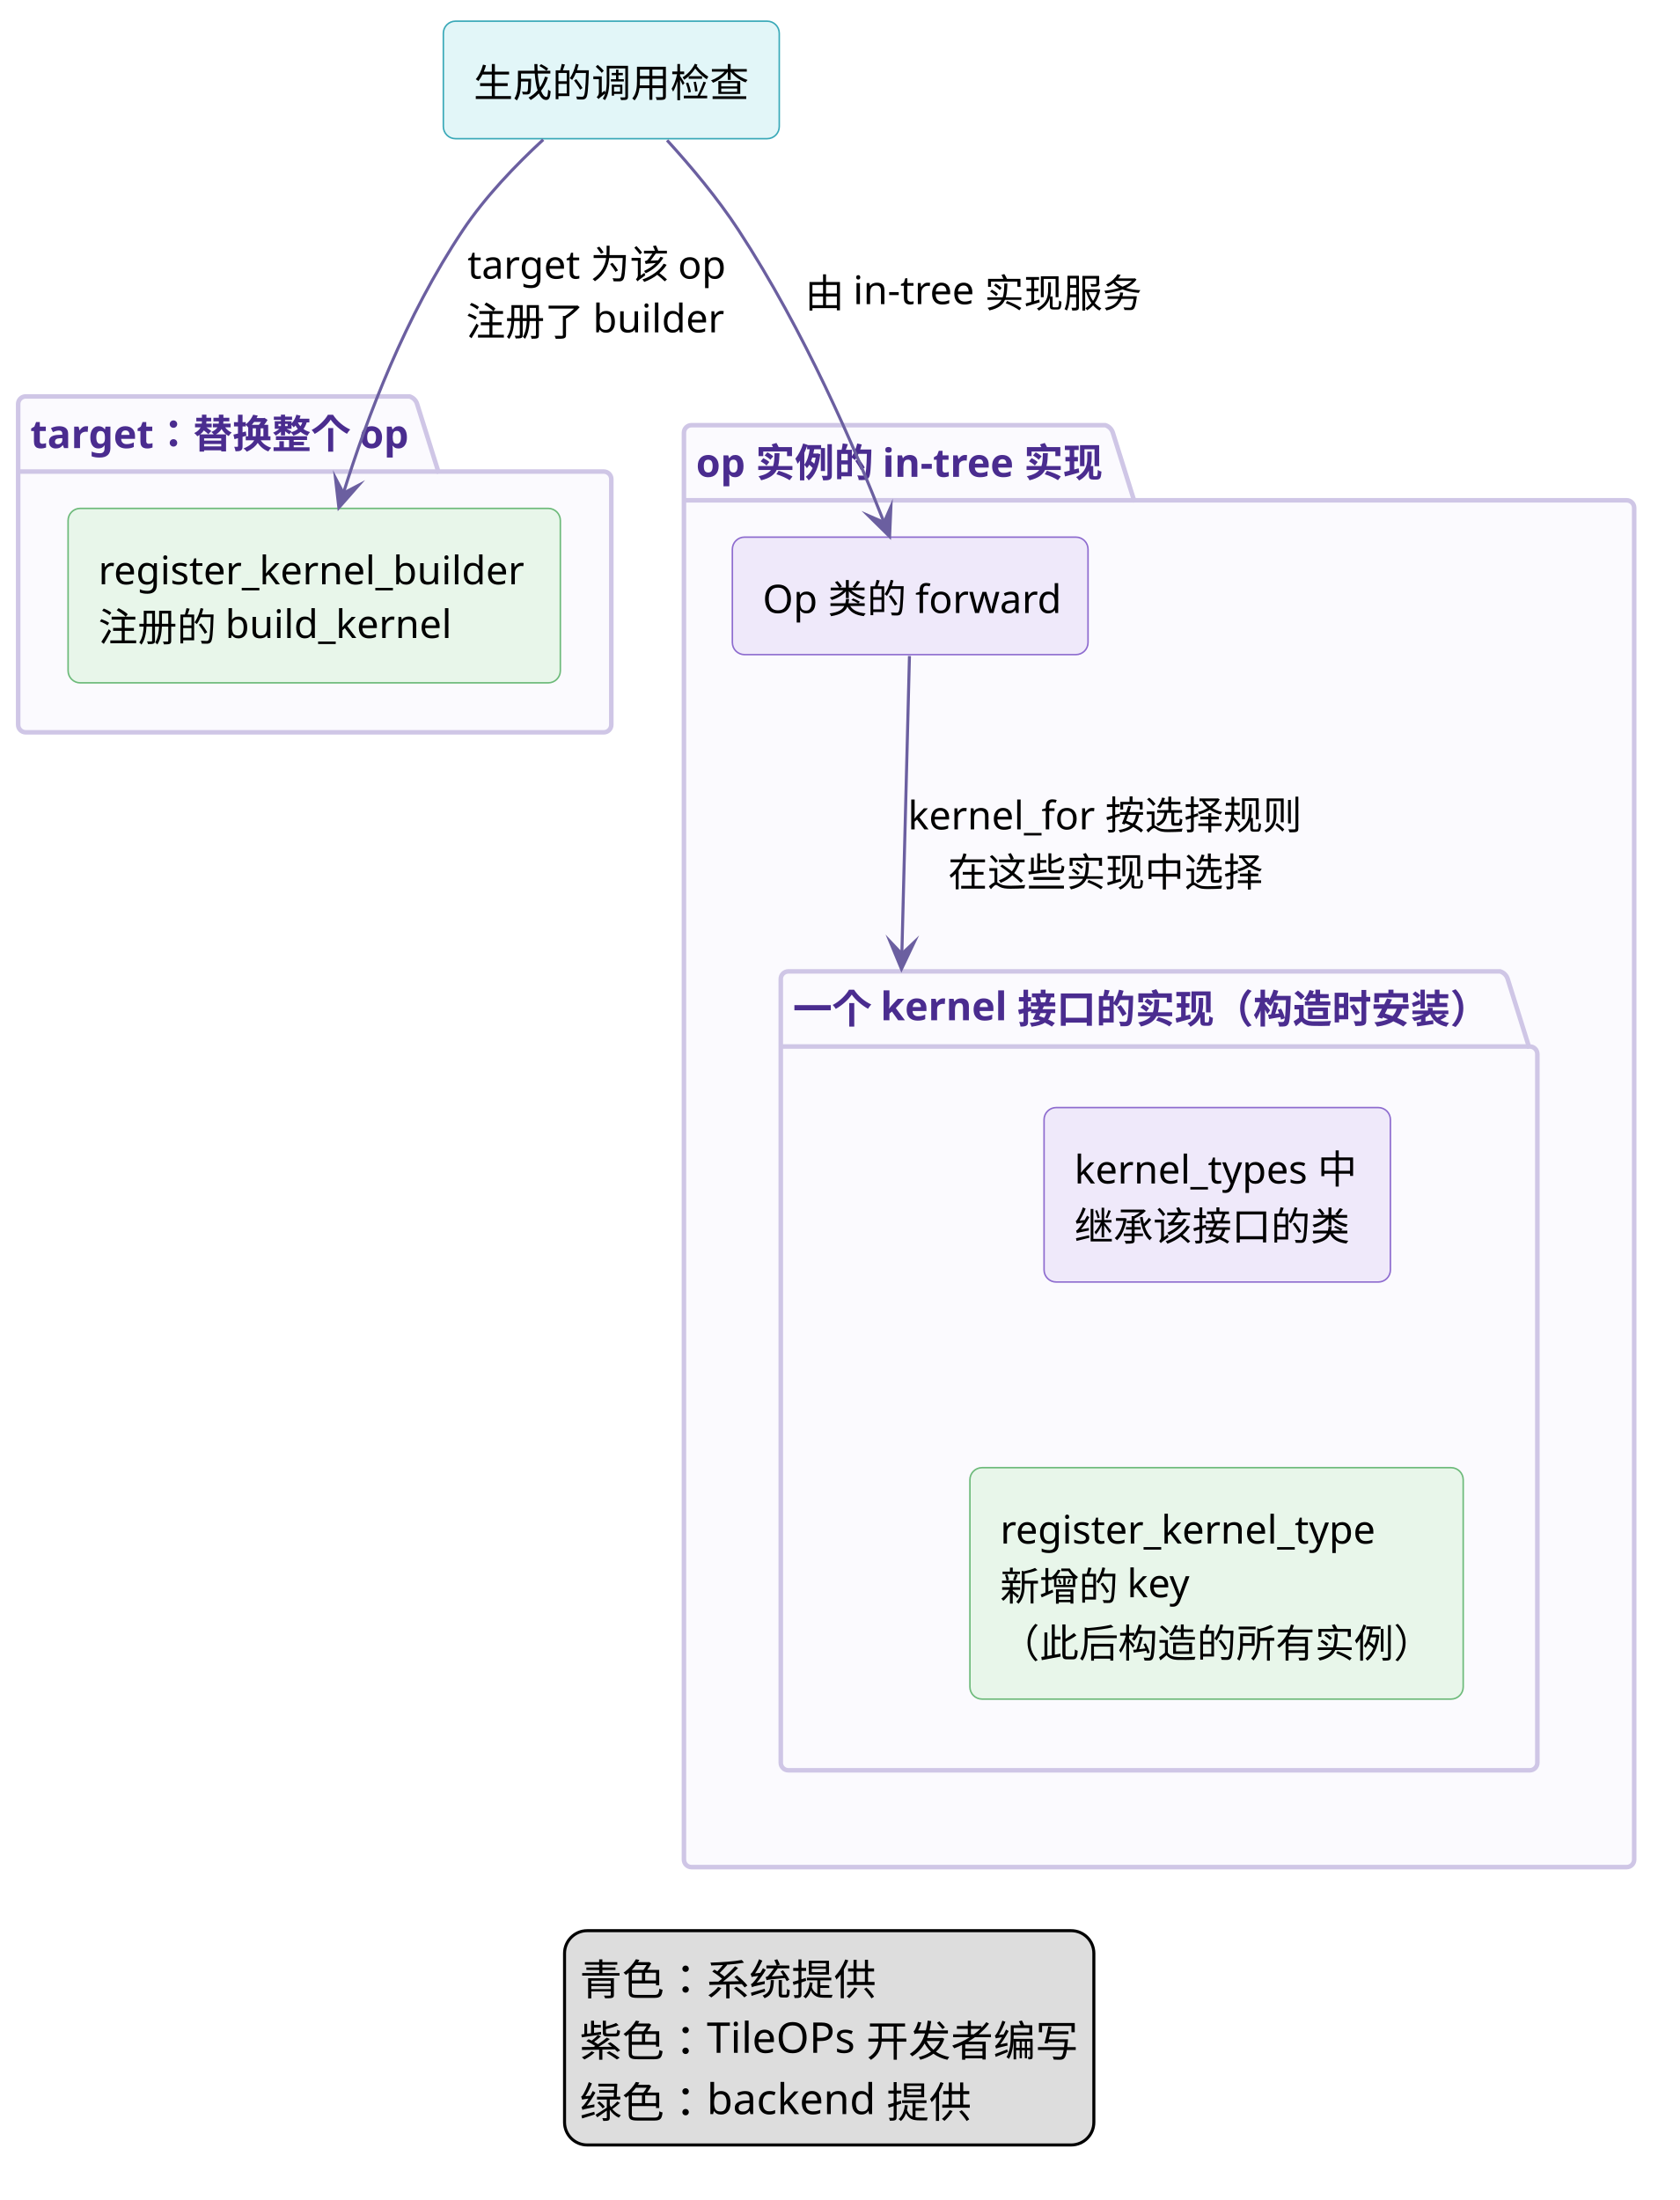
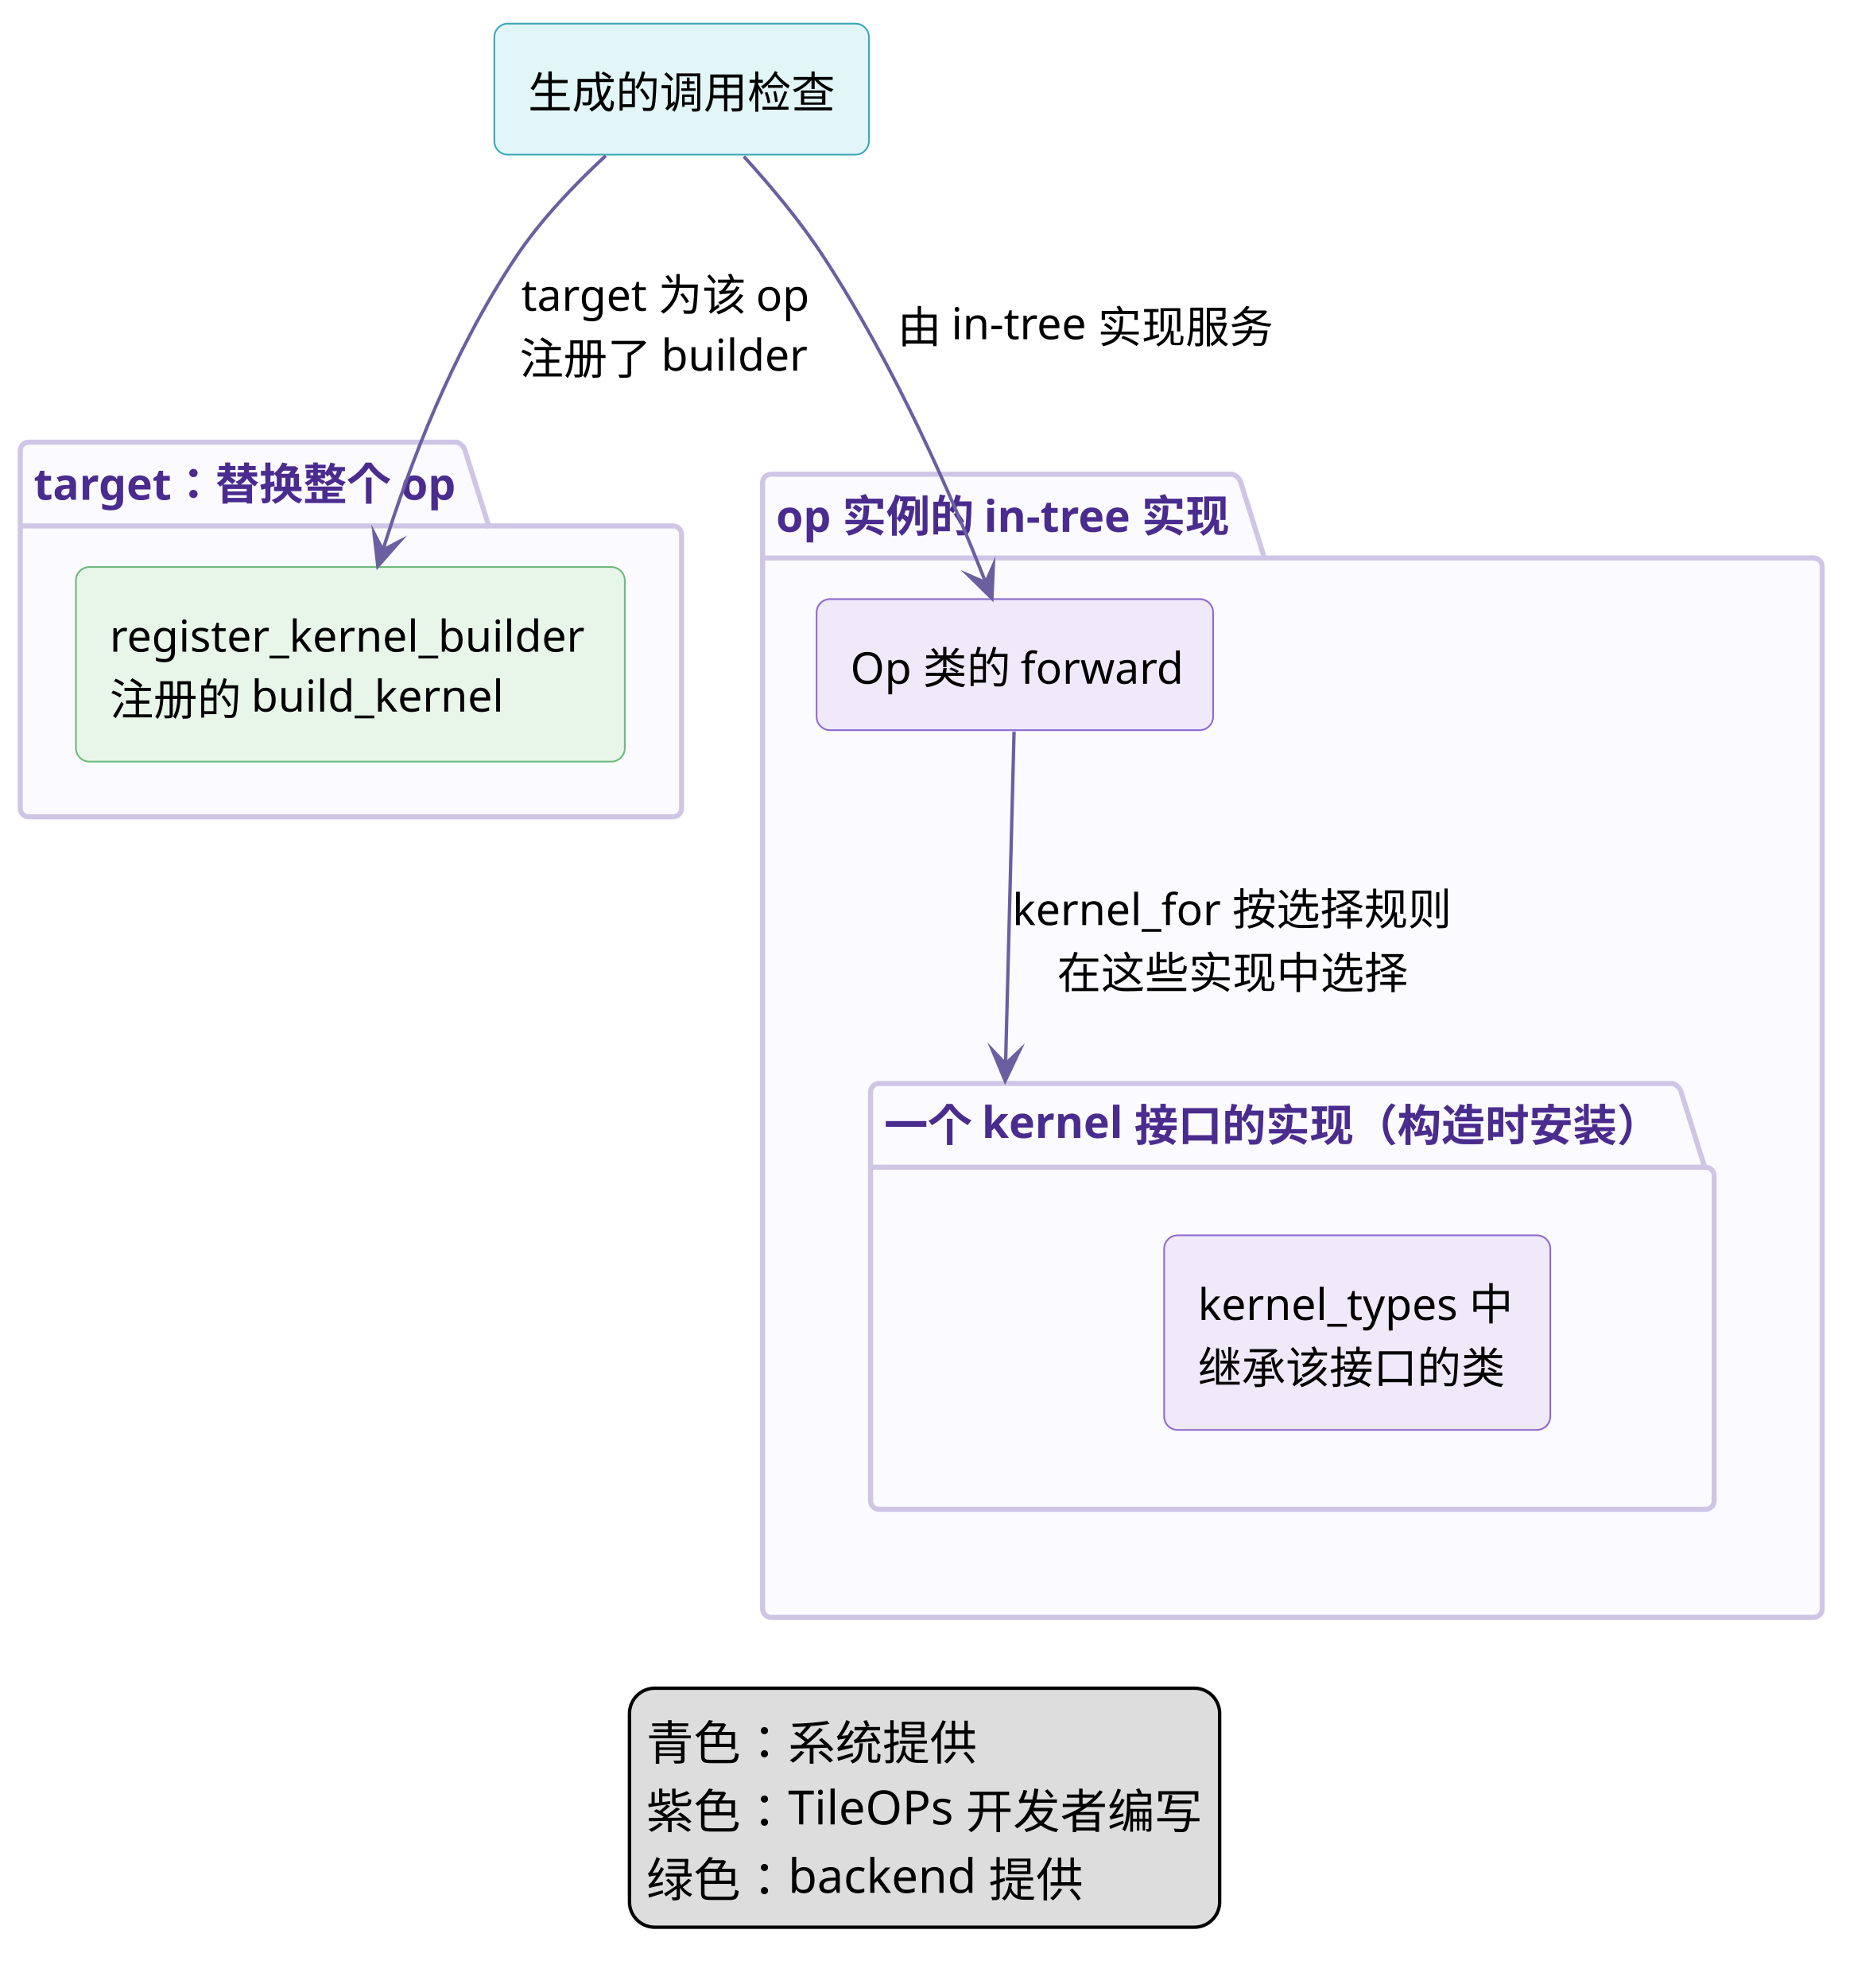
- <svg xmlns="http://www.w3.org/2000/svg" contentStyleType="text/css" data-diagram-type="DESCRIPTION" height="727px" preserveAspectRatio="none" style="width:555px;height:727px;background:#FFFFFF;" version="1.1" viewBox="0 0 555 727" width="555px" zoomAndPan="magnify">
+ <svg xmlns="http://www.w3.org/2000/svg" contentStyleType="text/css" data-diagram-type="DESCRIPTION" height="589px" preserveAspectRatio="none" style="width:555px;height:589px;background:#FFFFFF;" version="1.1" viewBox="0 0 555 589" width="555px" zoomAndPan="magnify">
  <defs />
  <g>
    <g class="cluster" data-qualified-name="target..... op" data-source-line="29" id="ent0002">
      <path d="M8.5,131 L135.33,131 A3.75,3.75 0 0 1 137.83,133.5 L144.83,155.824 L199.5,155.824 A2.5,2.5 0 0 1 202,158.324 L202,239.5 A2.5,2.5 0 0 1 199.5,242 L8.5,242 A2.5,2.5 0 0 1 6,239.5 L6,133.5 A2.5,2.5 0 0 1 8.5,131" fill="#FBFAFE" style="stroke:#CFC6E6;stroke-width:1.5;" />
      <line style="stroke:#CFC6E6;stroke-width:1.5;" x1="6" x2="144.83" y1="155.824" y2="155.824" />
      <text fill="#4A2C8F" font-family="'Noto Sans SC','PingFang SC','Microsoft YaHei',sans-serif" font-size="13" font-weight="700" lengthAdjust="spacing" textLength="125.83" x="10" y="148.08">target：替换整个 op</text>
    </g>
    <g class="cluster" data-qualified-name="op ... in-tree .." data-source-line="33" id="ent0004">
-       <path d="M228.5,140.5 L365.227,140.5 A3.75,3.75 0 0 1 367.727,143 L374.727,165.324 L537.5,165.324 A2.5,2.5 0 0 1 540,167.824 L540,614.5 A2.5,2.5 0 0 1 537.5,617 L228.5,617 A2.5,2.5 0 0 1 226,614.5 L226,143 A2.5,2.5 0 0 1 228.5,140.5" fill="#FBFAFE" style="stroke:#CFC6E6;stroke-width:1.5;" />
+       <path d="M228.5,140.5 L365.227,140.5 A3.75,3.75 0 0 1 367.727,143 L374.727,165.324 L537.5,165.324 A2.5,2.5 0 0 1 540,167.824 L540,476.676 A2.5,2.5 0 0 1 537.5,479.176 L228.5,479.176 A2.5,2.5 0 0 1 226,476.676 L226,143 A2.5,2.5 0 0 1 228.5,140.5" fill="#FBFAFE" style="stroke:#CFC6E6;stroke-width:1.5;" />
      <line style="stroke:#CFC6E6;stroke-width:1.5;" x1="226" x2="374.727" y1="165.324" y2="165.324" />
      <text fill="#4A2C8F" font-family="'Noto Sans SC','PingFang SC','Microsoft YaHei',sans-serif" font-size="13" font-weight="700" lengthAdjust="spacing" textLength="135.727" x="230" y="157.58">op 实例的 in-tree 实现</text>
    </g>
    <g class="cluster" data-qualified-name="op ... in-tree ...snap" data-source-line="35" id="ent0006">
-       <path d="M260.5,321 L495.695,321 A3.75,3.75 0 0 1 498.195,323.5 L505.195,345.824 L505.5,345.824 A2.5,2.5 0 0 1 508,348.324 L508,582.5 A2.5,2.5 0 0 1 505.5,585 L260.5,585 A2.5,2.5 0 0 1 258,582.5 L258,323.5 A2.5,2.5 0 0 1 260.5,321" fill="#FBFAFE" style="stroke:#CFC6E6;stroke-width:1.5;" />
+       <path d="M260.5,321 L495.695,321 A3.75,3.75 0 0 1 498.195,323.5 L505.195,345.824 L505.5,345.824 A2.5,2.5 0 0 1 508,348.324 L508,444.676 A2.5,2.5 0 0 1 505.5,447.176 L260.5,447.176 A2.5,2.5 0 0 1 258,444.676 L258,323.5 A2.5,2.5 0 0 1 260.5,321" fill="#FBFAFE" style="stroke:#CFC6E6;stroke-width:1.5;" />
      <line style="stroke:#CFC6E6;stroke-width:1.5;" x1="258" x2="505.195" y1="345.824" y2="345.824" />
      <text fill="#4A2C8F" font-family="'Noto Sans SC','PingFang SC','Microsoft YaHei',sans-serif" font-size="13" font-weight="700" lengthAdjust="spacing" textLength="234.195" x="262" y="338.08">一个 kernel 接口的实现（构造时安装）</text>
    </g>
    <g class="entity" data-qualified-name="target..... op.tgt" data-source-line="30" id="ent0003">
      <rect fill="#E8F6EA" height="57.648" rx="4" ry="4" style="stroke:#6DBA7A;stroke-width:0.5;" width="162.662" x="22.5" y="168" />
      <text fill="#000000" font-family="'Noto Sans SC','PingFang SC','Microsoft YaHei',sans-serif" font-size="13" lengthAdjust="spacing" textLength="142.662" x="32.5" y="193.08">register_kernel_builder</text>
      <text fill="#000000" font-family="'Noto Sans SC','PingFang SC','Microsoft YaHei',sans-serif" font-size="13" lengthAdjust="spacing" textLength="118.677" x="32.5" y="211.904">注册的 build_kernel</text>
    </g>
    <g class="entity" data-qualified-name="op ... in-tree ...body" data-source-line="34" id="ent0005">
      <rect fill="#EFE9FA" height="38.824" rx="4" ry="4" style="stroke:#8E6CCF;stroke-width:0.5;" width="117.526" x="242" y="177.5" />
      <text fill="#000000" font-family="'Noto Sans SC','PingFang SC','Microsoft YaHei',sans-serif" font-size="13" lengthAdjust="spacing" textLength="97.526" x="252" y="202.58">Op 类的 forward</text>
    </g>
    <g class="entity" data-qualified-name="op ... in-tree ...snap.intree" data-source-line="36" id="ent0007">
      <rect fill="#EFE9FA" height="57.648" rx="4" ry="4" style="stroke:#8E6CCF;stroke-width:0.5;" width="114.445" x="345" y="366" />
      <text fill="#000000" font-family="'Noto Sans SC','PingFang SC','Microsoft YaHei',sans-serif" font-size="13" lengthAdjust="spacing" textLength="94.445" x="355" y="391.08">kernel_types 中</text>
      <text fill="#000000" font-family="'Noto Sans SC','PingFang SC','Microsoft YaHei',sans-serif" font-size="13" lengthAdjust="spacing" textLength="91" x="355" y="409.904">继承该接口的类</text>
-     </g>
-     <g class="entity" data-qualified-name="op ... in-tree ...snap.added" data-source-line="37" id="ent0008">
-       <rect fill="#E8F6EA" height="76.472" rx="4" ry="4" style="stroke:#6DBA7A;stroke-width:0.5;" width="163" x="320.5" y="485" />
-       <text fill="#000000" font-family="'Noto Sans SC','PingFang SC','Microsoft YaHei',sans-serif" font-size="13" lengthAdjust="spacing" textLength="126.1" x="330.5" y="510.08">register_kernel_type</text>
-       <text fill="#000000" font-family="'Noto Sans SC','PingFang SC','Microsoft YaHei',sans-serif" font-size="13" lengthAdjust="spacing" textLength="63.063" x="330.5" y="528.904">新增的 key</text>
-       <text fill="#000000" font-family="'Noto Sans SC','PingFang SC','Microsoft YaHei',sans-serif" font-size="13" lengthAdjust="spacing" textLength="143" x="330.5" y="547.728">（此后构造的所有实例）</text>
    </g>
    <g class="entity" data-qualified-name="chk" data-source-line="27" id="ent0001">
      <rect fill="#E2F6F8" height="38.824" rx="4" ry="4" style="stroke:#3AA9B8;stroke-width:0.5;" width="111" x="146.5" y="7" />
      <text fill="#000000" font-family="'Noto Sans SC','PingFang SC','Microsoft YaHei',sans-serif" font-size="13" lengthAdjust="spacing" textLength="91" x="156.5" y="32.08">生成的调用检查</text>
    </g>
    <g class="link" data-entity-1="ent0001" data-entity-2="ent0003" data-link-type="dependency" data-source-line="42" id="lnk10">
      <path d="M179.5,46.15 C170.39,54.56 160.32,65.05 153,76 C133.75,104.81 121.416,137.619 113.466,162.979" fill="none" id="chk-to-tgt" style="stroke:#6B5FA0;stroke-width:1;" />
      <polygon fill="#6B5FA0" points="111.97,167.75,118.479,160.359,113.466,162.979,110.845,157.966,111.97,167.75" style="stroke:#6B5FA0;stroke-width:1;stroke-linejoin:miter;stroke-miterlimit:10;" />
      <text fill="#000000" font-family="'Noto Sans SC','PingFang SC','Microsoft YaHei',sans-serif" font-size="13" lengthAdjust="spacing" textLength="84.461" x="154.475" y="92.08">target 为该 op</text>
      <text fill="#000000" font-family="'Noto Sans SC','PingFang SC','Microsoft YaHei',sans-serif" font-size="13" lengthAdjust="spacing" textLength="85.41" x="154" y="110.904">注册了 builder</text>
    </g>
    <g class="link" data-entity-1="ent0001" data-entity-2="ent0005" data-link-type="dependency" data-source-line="43" id="lnk11">
      <path d="M220.44,46.36 C228.29,54.97 237.18,65.56 244,76 C265.95,109.6 282.56,148.307 292.13,172.637" fill="none" id="chk-to-body" style="stroke:#6B5FA0;stroke-width:1;" />
      <polygon fill="#6B5FA0" points="293.96,177.29,294.388,167.45,292.13,172.637,286.943,170.379,293.96,177.29" style="stroke:#6B5FA0;stroke-width:1;stroke-linejoin:miter;stroke-miterlimit:10;" />
      <text fill="#000000" font-family="'Noto Sans SC','PingFang SC','Microsoft YaHei',sans-serif" font-size="13" lengthAdjust="spacing" textLength="111.189" x="266" y="101.58">由 in-tree 实现服务</text>
    </g>
    <g class="link" data-entity-1="ent0005" data-entity-2="ent0006" data-link-type="dependency" data-source-line="44" id="lnk12">
      <path d="M300.52,216.79 C300.212,228.863 299.783,245.725 299.309,264.289 C299.072,273.571 298.824,283.278 298.576,293.025 C298.451,297.898 298.327,302.781 298.203,307.626 C298.141,310.048 298.08,312.461 298.019,314.858 C297.988,316.057 297.957,317.251 297.927,318.441 C297.912,319.036 298.024,314.632 298.009,315.224" fill="none" id="body-to-snap" style="stroke:#6B5FA0;stroke-width:1;" />
      <polygon fill="#6B5FA0" points="297.882,320.223,302.11,311.327,298.009,315.224,294.113,311.123,297.882,320.223" style="stroke:#6B5FA0;stroke-width:1;stroke-linejoin:miter;stroke-miterlimit:10;" />
      <text fill="#000000" font-family="'Noto Sans SC','PingFang SC','Microsoft YaHei',sans-serif" font-size="13" lengthAdjust="spacing" textLength="130.572" x="300" y="274.08">kernel_for 按选择规则</text>
      <text fill="#000000" font-family="'Noto Sans SC','PingFang SC','Microsoft YaHei',sans-serif" font-size="13" lengthAdjust="spacing" textLength="104" x="313.286" y="292.904">在这些实现中选择</text>
    </g>
    <g class="legend" data-source-line="46">
-       <rect fill="#DDDDDD" height="70.816" rx="7.5" ry="7.5" style="stroke:#000000;stroke-width:1;" width="174.905" x="186.547" y="638" />
-       <text fill="#000000" font-family="'Noto Sans SC','PingFang SC','Microsoft YaHei',sans-serif" font-size="14" lengthAdjust="spacing" textLength="98" x="191.547" y="659.24">青色：系统提供</text>
-       <text fill="#000000" font-family="'Noto Sans SC','PingFang SC','Microsoft YaHei',sans-serif" font-size="14" lengthAdjust="spacing" textLength="164.905" x="191.547" y="679.512">紫色：TileOPs 开发者编写</text>
-       <text fill="#000000" font-family="'Noto Sans SC','PingFang SC','Microsoft YaHei',sans-serif" font-size="14" lengthAdjust="spacing" textLength="129.513" x="191.547" y="699.784">绿色：backend 提供</text>
+       <rect fill="#DDDDDD" height="70.816" rx="7.5" ry="7.5" style="stroke:#000000;stroke-width:1;" width="174.905" x="186.547" y="500.176" />
+       <text fill="#000000" font-family="'Noto Sans SC','PingFang SC','Microsoft YaHei',sans-serif" font-size="14" lengthAdjust="spacing" textLength="98" x="191.547" y="521.416">青色：系统提供</text>
+       <text fill="#000000" font-family="'Noto Sans SC','PingFang SC','Microsoft YaHei',sans-serif" font-size="14" lengthAdjust="spacing" textLength="164.905" x="191.547" y="541.688">紫色：TileOPs 开发者编写</text>
+       <text fill="#000000" font-family="'Noto Sans SC','PingFang SC','Microsoft YaHei',sans-serif" font-size="14" lengthAdjust="spacing" textLength="129.513" x="191.547" y="561.96">绿色：backend 提供</text>
    </g>
  </g>
</svg>
